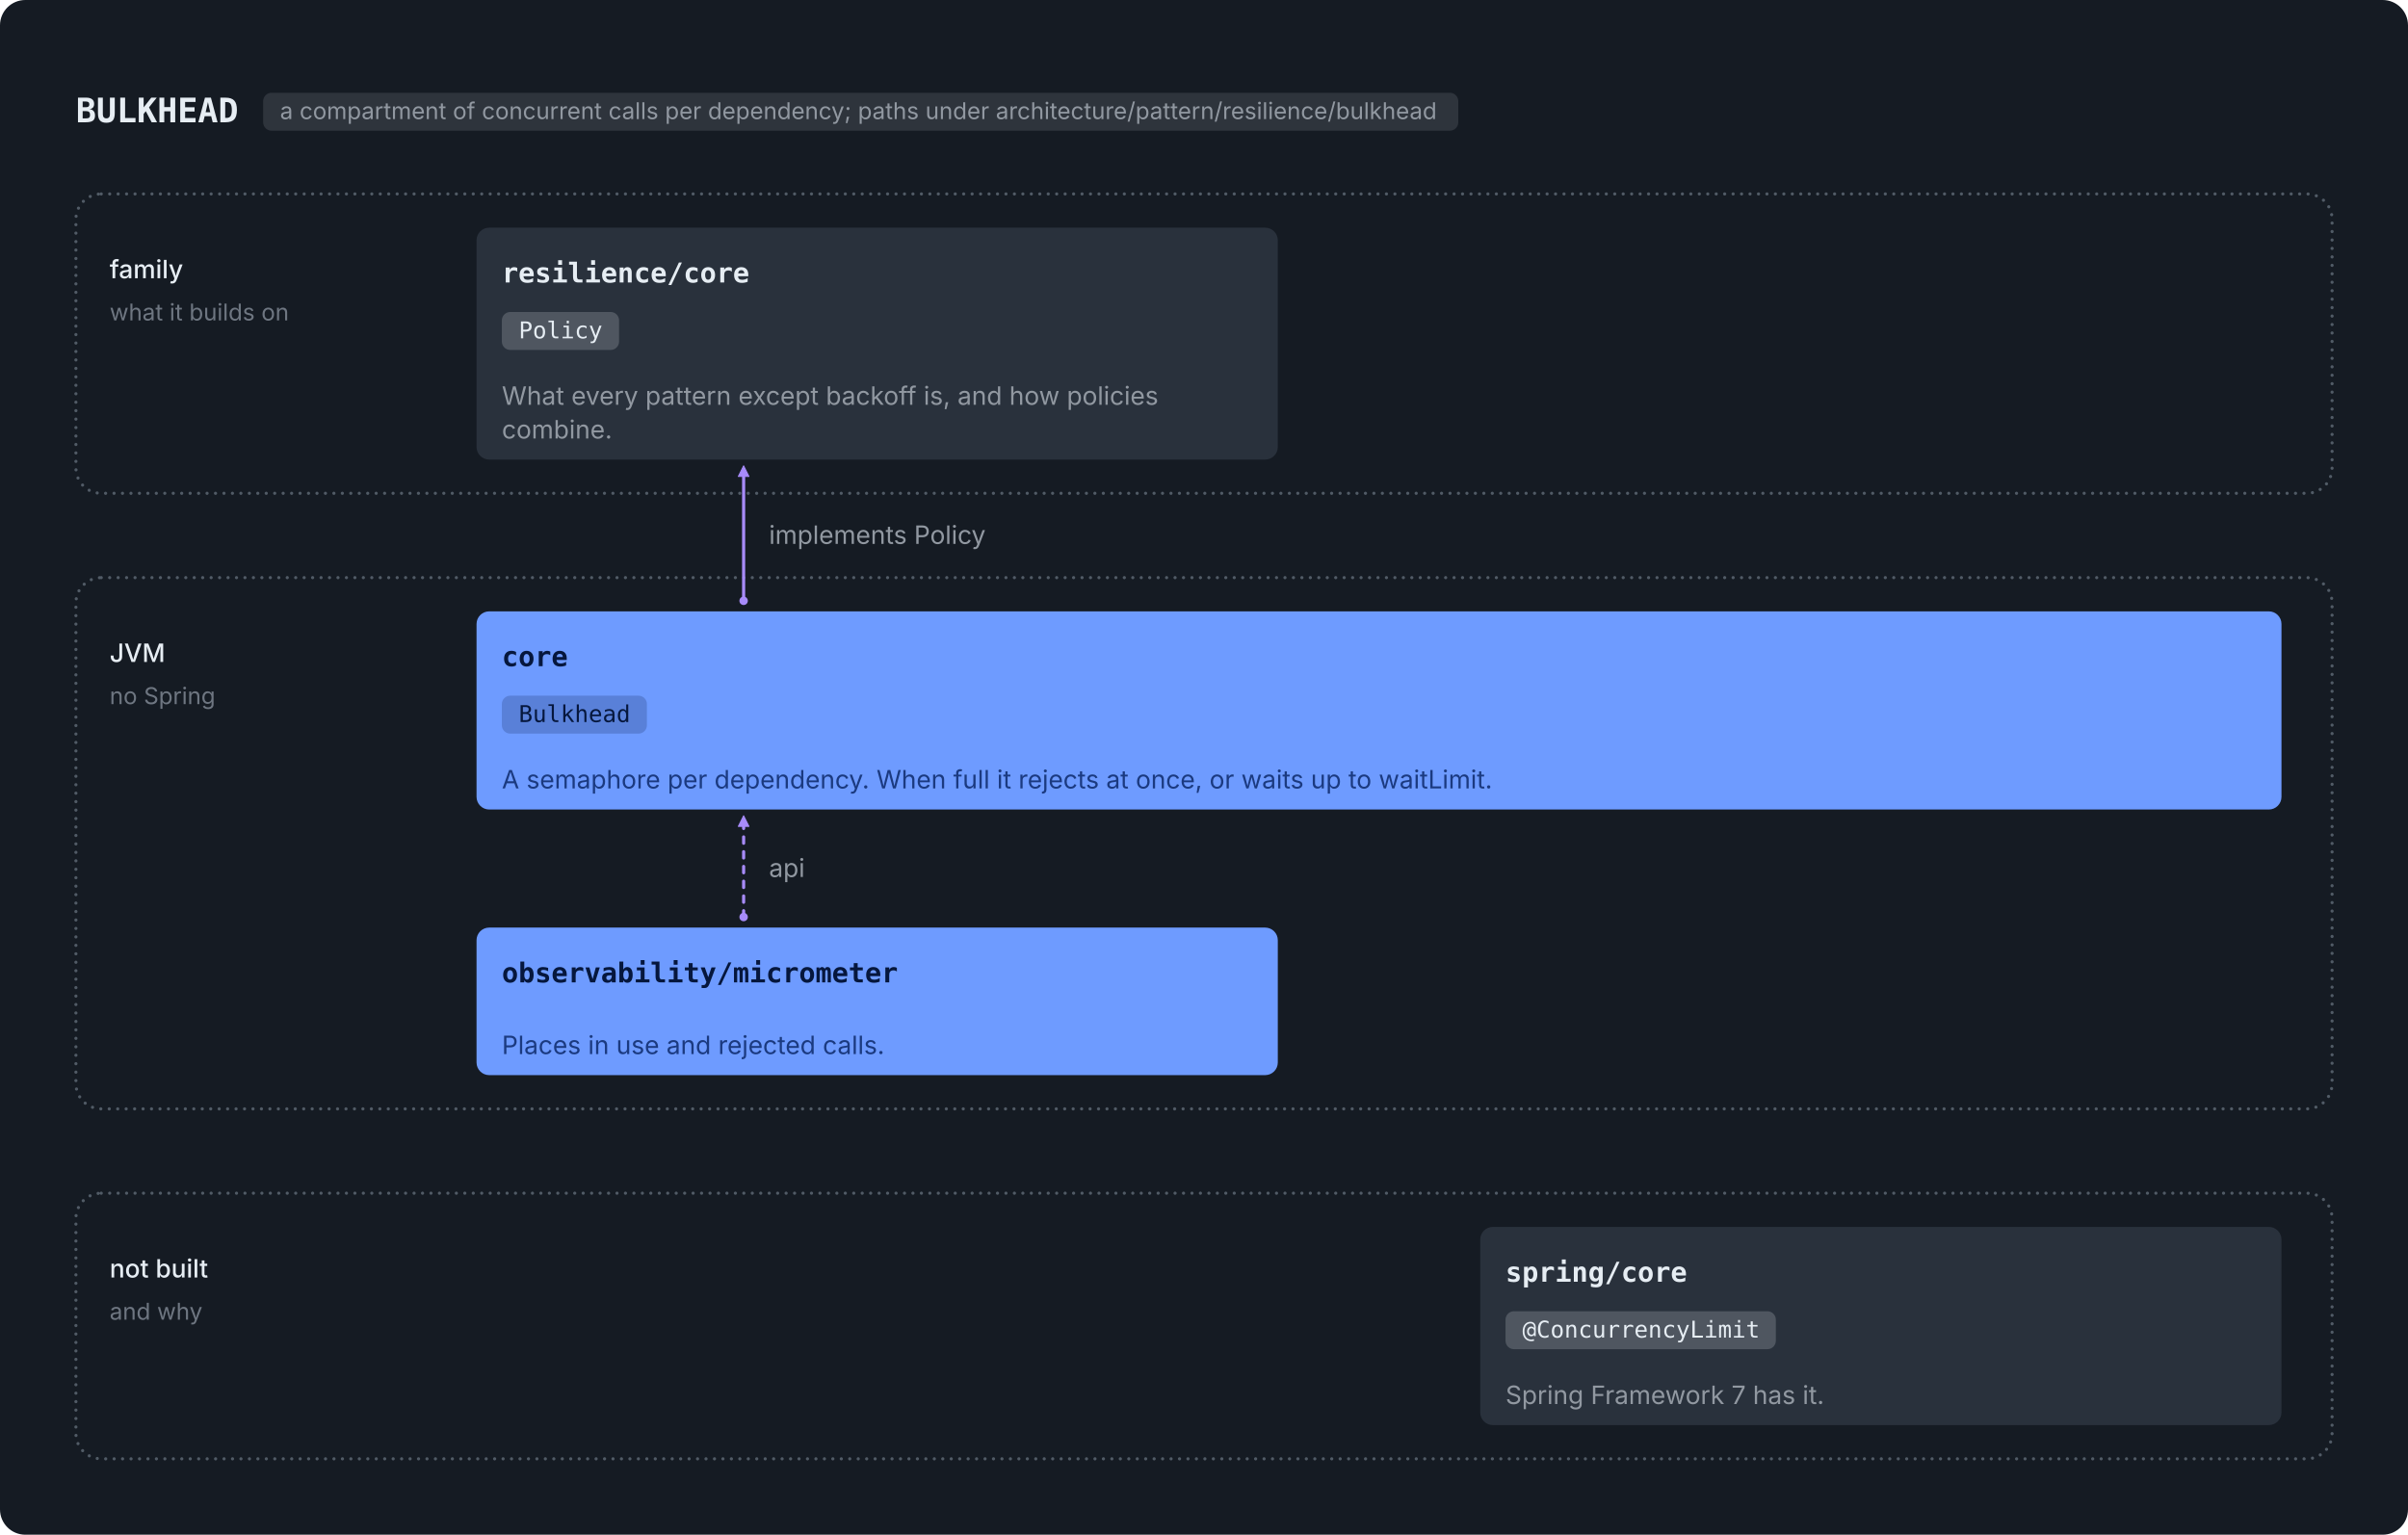
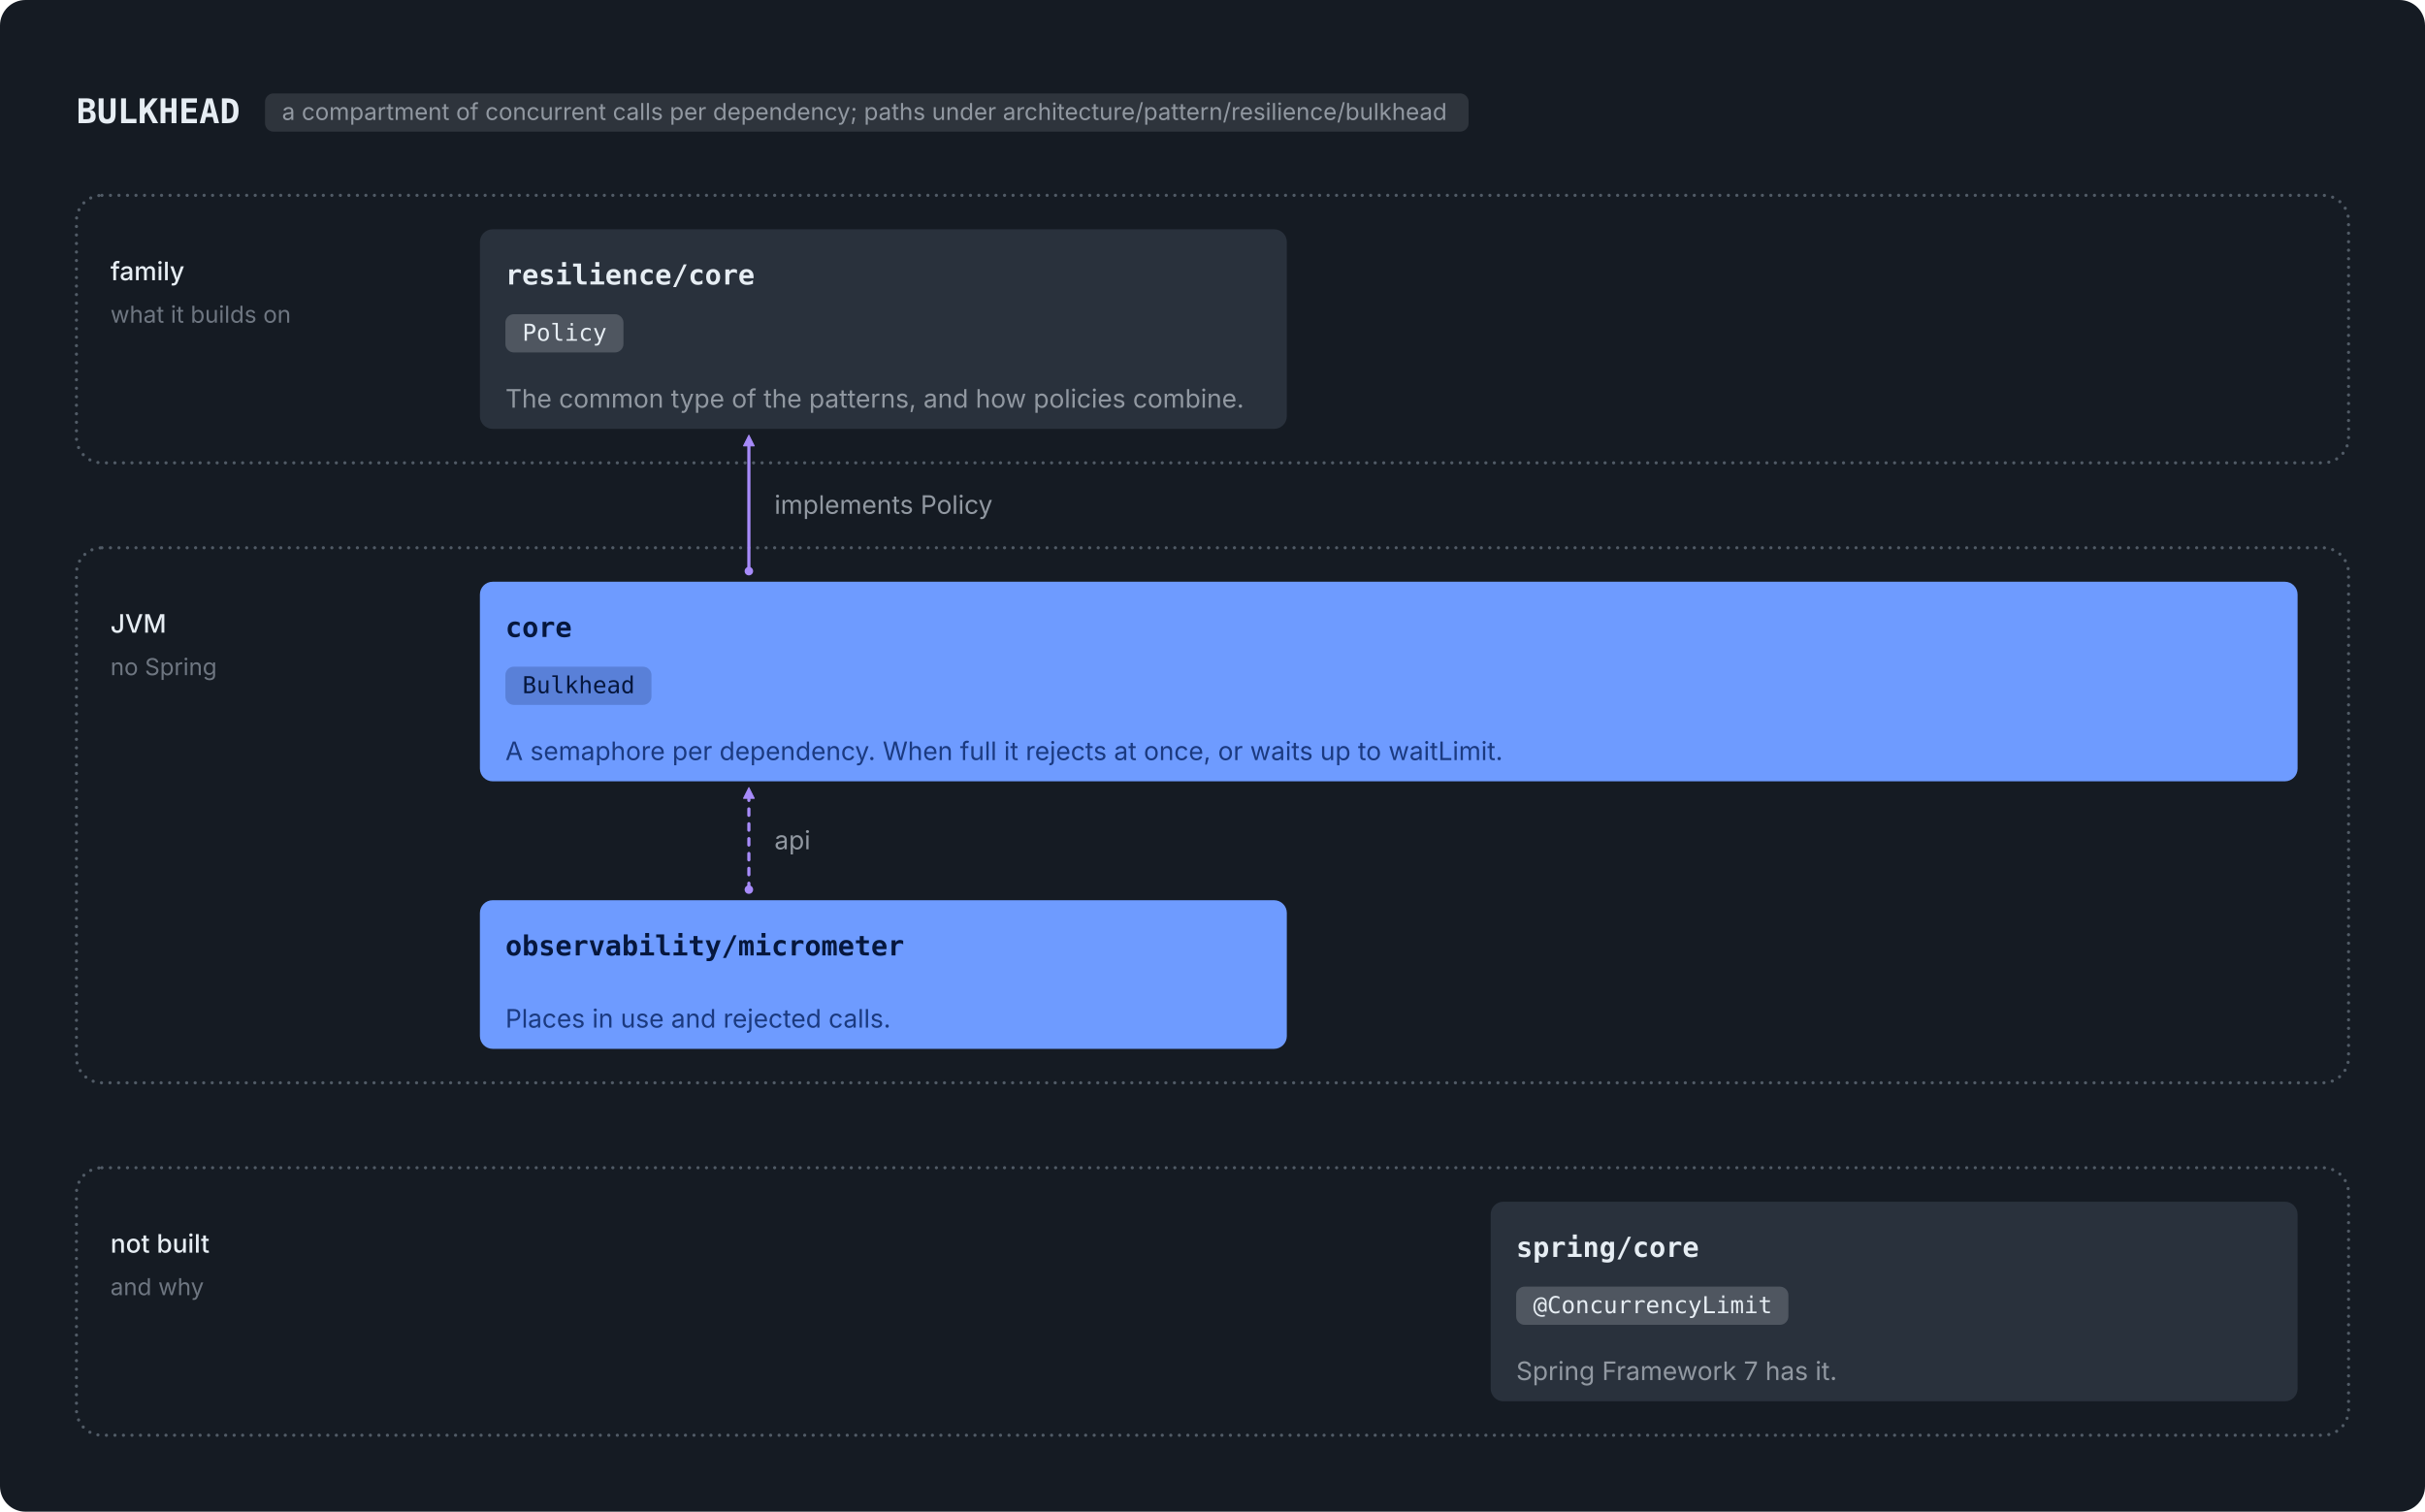
- <svg xmlns="http://www.w3.org/2000/svg" viewBox="0 0 1142 728" width="1142" height="728" role="img">
-   <rect width="1142" height="728" rx="12" fill="#151B23" />
+ <svg xmlns="http://www.w3.org/2000/svg" viewBox="0 0 1142 712" width="1142" height="712" role="img">
+   <rect width="1142" height="712" rx="12" fill="#151B23" />
  <g transform="translate(12,12)">
    <text x="24.0" y="46.0" font-family="ui-monospace, SFMono-Regular, 'SF Mono', Menlo, Consolas, monospace" font-size="16" font-weight="600" fill="#E6EDF3" text-anchor="start">BULKHEAD</text>
    <rect x="112.8" y="32.0" width="566.8" height="18" rx="4" fill="#9198A1" fill-opacity="0.2" />
    <text x="120.8" y="44.5" font-family="-apple-system, BlinkMacSystemFont, 'Segoe UI', Inter, Helvetica, Arial, sans-serif" font-size="11" font-weight="400" fill="#9198A1" text-anchor="start">a compartment of concurrent calls per dependency; paths under architecture/pattern/resilience/bulkhead</text>
-     <rect x="24" y="80" width="1070" height="142" rx="12" fill="none" stroke="#515B66" stroke-width="1.5" stroke-linecap="round" stroke-dasharray="0.01 4" />
+     <rect x="24" y="80" width="1070" height="126" rx="12" fill="none" stroke="#515B66" stroke-width="1.5" stroke-linecap="round" stroke-dasharray="0.01 4" />
    <text x="40.0" y="120.0" font-family="-apple-system, BlinkMacSystemFont, 'Segoe UI', Inter, Helvetica, Arial, sans-serif" font-size="12" font-weight="500" fill="#E6EDF3" text-anchor="start">family</text>
    <text x="40.0" y="140.0" font-family="-apple-system, BlinkMacSystemFont, 'Segoe UI', Inter, Helvetica, Arial, sans-serif" font-size="11" font-weight="400" fill="#6E7681" text-anchor="start">what it builds on</text>
-     <rect x="24" y="262" width="1070" height="252" rx="12" fill="none" stroke="#515B66" stroke-width="1.5" stroke-linecap="round" stroke-dasharray="0.01 4" />
-     <text x="40.0" y="302.0" font-family="-apple-system, BlinkMacSystemFont, 'Segoe UI', Inter, Helvetica, Arial, sans-serif" font-size="12" font-weight="500" fill="#E6EDF3" text-anchor="start">JVM</text>
-     <text x="40.0" y="322.0" font-family="-apple-system, BlinkMacSystemFont, 'Segoe UI', Inter, Helvetica, Arial, sans-serif" font-size="11" font-weight="400" fill="#6E7681" text-anchor="start">no Spring</text>
-     <rect x="24" y="554" width="1070" height="126" rx="12" fill="none" stroke="#515B66" stroke-width="1.5" stroke-linecap="round" stroke-dasharray="0.01 4" />
-     <text x="40.0" y="594.0" font-family="-apple-system, BlinkMacSystemFont, 'Segoe UI', Inter, Helvetica, Arial, sans-serif" font-size="12" font-weight="500" fill="#E6EDF3" text-anchor="start">not built</text>
-     <text x="40.0" y="614.0" font-family="-apple-system, BlinkMacSystemFont, 'Segoe UI', Inter, Helvetica, Arial, sans-serif" font-size="11" font-weight="400" fill="#6E7681" text-anchor="start">and why</text>
-     <rect x="214.0" y="96.0" width="380.0" height="110.0" rx="6" fill="#29313C" />
+     <rect x="24" y="246" width="1070" height="252" rx="12" fill="none" stroke="#515B66" stroke-width="1.5" stroke-linecap="round" stroke-dasharray="0.01 4" />
+     <text x="40.0" y="286.0" font-family="-apple-system, BlinkMacSystemFont, 'Segoe UI', Inter, Helvetica, Arial, sans-serif" font-size="12" font-weight="500" fill="#E6EDF3" text-anchor="start">JVM</text>
+     <text x="40.0" y="306.0" font-family="-apple-system, BlinkMacSystemFont, 'Segoe UI', Inter, Helvetica, Arial, sans-serif" font-size="11" font-weight="400" fill="#6E7681" text-anchor="start">no Spring</text>
+     <rect x="24" y="538" width="1070" height="126" rx="12" fill="none" stroke="#515B66" stroke-width="1.5" stroke-linecap="round" stroke-dasharray="0.01 4" />
+     <text x="40.0" y="578.0" font-family="-apple-system, BlinkMacSystemFont, 'Segoe UI', Inter, Helvetica, Arial, sans-serif" font-size="12" font-weight="500" fill="#E6EDF3" text-anchor="start">not built</text>
+     <text x="40.0" y="598.0" font-family="-apple-system, BlinkMacSystemFont, 'Segoe UI', Inter, Helvetica, Arial, sans-serif" font-size="11" font-weight="400" fill="#6E7681" text-anchor="start">and why</text>
+     <rect x="214.0" y="96.0" width="380.0" height="94.0" rx="6" fill="#29313C" />
    <text x="226.0" y="122.0" font-family="ui-monospace, SFMono-Regular, 'SF Mono', Menlo, Consolas, monospace" font-size="13" font-weight="600" fill="#E6EDF3" text-anchor="start">resilience/core</text>
    <rect x="226.0" y="136.0" width="55.6" height="18" rx="4" fill="#E6EDF3" fill-opacity="0.2" />
    <text x="234.0" y="148.5" font-family="ui-monospace, SFMono-Regular, 'SF Mono', Menlo, Consolas, monospace" font-size="11" font-weight="400" fill="#E6EDF3" text-anchor="start">Policy</text>
-     <text x="226.0" y="180.0" font-family="-apple-system, BlinkMacSystemFont, 'Segoe UI', Inter, Helvetica, Arial, sans-serif" font-size="12" font-weight="400" fill="#9198A1" text-anchor="start">What every pattern except backoff is, and how policies</text>
-     <text x="226.0" y="196.0" font-family="-apple-system, BlinkMacSystemFont, 'Segoe UI', Inter, Helvetica, Arial, sans-serif" font-size="12" font-weight="400" fill="#9198A1" text-anchor="start">combine.</text>
-     <rect x="214.0" y="278.0" width="856.0" height="94.0" rx="6" fill="#6E9BFF" />
-     <text x="226.0" y="304.0" font-family="ui-monospace, SFMono-Regular, 'SF Mono', Menlo, Consolas, monospace" font-size="13" font-weight="600" fill="#06173D" text-anchor="start">core</text>
-     <rect x="226.0" y="318.0" width="68.8" height="18" rx="4" fill="#06173D" fill-opacity="0.2" />
-     <text x="234.0" y="330.5" font-family="ui-monospace, SFMono-Regular, 'SF Mono', Menlo, Consolas, monospace" font-size="11" font-weight="400" fill="#06173D" text-anchor="start">Bulkhead</text>
-     <text x="226.0" y="362.0" font-family="-apple-system, BlinkMacSystemFont, 'Segoe UI', Inter, Helvetica, Arial, sans-serif" font-size="12" font-weight="400" fill="#1B3A80" text-anchor="start">A semaphore per dependency. When full it rejects at once, or waits up to waitLimit.</text>
-     <rect x="214.0" y="428.0" width="380.0" height="70.0" rx="6" fill="#6E9BFF" />
-     <text x="226.0" y="454.0" font-family="ui-monospace, SFMono-Regular, 'SF Mono', Menlo, Consolas, monospace" font-size="13" font-weight="600" fill="#06173D" text-anchor="start">observability/micrometer</text>
-     <text x="226.0" y="488.0" font-family="-apple-system, BlinkMacSystemFont, 'Segoe UI', Inter, Helvetica, Arial, sans-serif" font-size="12" font-weight="400" fill="#1B3A80" text-anchor="start">Places in use and rejected calls.</text>
-     <rect x="690.0" y="570.0" width="380.0" height="94.0" rx="6" fill="#29313C" />
-     <text x="702.0" y="596.0" font-family="ui-monospace, SFMono-Regular, 'SF Mono', Menlo, Consolas, monospace" font-size="13" font-weight="600" fill="#E6EDF3" text-anchor="start">spring/core</text>
-     <rect x="702.0" y="610.0" width="128.2" height="18" rx="4" fill="#E6EDF3" fill-opacity="0.2" />
-     <text x="710.0" y="622.5" font-family="ui-monospace, SFMono-Regular, 'SF Mono', Menlo, Consolas, monospace" font-size="11" font-weight="400" fill="#E6EDF3" text-anchor="start">@ConcurrencyLimit</text>
-     <text x="702.0" y="654.0" font-family="-apple-system, BlinkMacSystemFont, 'Segoe UI', Inter, Helvetica, Arial, sans-serif" font-size="12" font-weight="400" fill="#9198A1" text-anchor="start">Spring Framework 7 has it.</text>
-     <circle cx="340.667" cy="273" r="2" fill="#A78BFA" />
-     <path d="M340.667,209 L343.167,214.0 L338.167,214.0 Z" fill="#A78BFA" stroke="#A78BFA" stroke-width="0.5" stroke-linejoin="round" />
-     <path d="M340.667,273 L340.667,214" stroke="#A78BFA" stroke-width="1.5" fill="none" stroke-linecap="round" stroke-linejoin="round" />
-     <text x="352.7" y="246.0" font-family="-apple-system, BlinkMacSystemFont, 'Segoe UI', Inter, Helvetica, Arial, sans-serif" font-size="12" font-weight="400" fill="#9198A1" text-anchor="start">implements Policy</text>
-     <circle cx="340.667" cy="423" r="2" fill="#A78BFA" />
-     <path d="M340.667,375 L343.167,380.0 L338.167,380.0 Z" fill="#A78BFA" stroke="#A78BFA" stroke-width="0.5" stroke-linejoin="round" />
-     <path d="M340.667,423 L340.667,380" stroke="#A78BFA" stroke-width="1.5" fill="none" stroke-linecap="round" stroke-linejoin="round" stroke-dasharray="3 4" />
-     <text x="352.7" y="404.0" font-family="-apple-system, BlinkMacSystemFont, 'Segoe UI', Inter, Helvetica, Arial, sans-serif" font-size="12" font-weight="400" fill="#9198A1" text-anchor="start">api</text>
+     <text x="226.0" y="180.0" font-family="-apple-system, BlinkMacSystemFont, 'Segoe UI', Inter, Helvetica, Arial, sans-serif" font-size="12" font-weight="400" fill="#9198A1" text-anchor="start">The common type of the patterns, and how policies combine.</text>
+     <rect x="214.0" y="262.0" width="856.0" height="94.0" rx="6" fill="#6E9BFF" />
+     <text x="226.0" y="288.0" font-family="ui-monospace, SFMono-Regular, 'SF Mono', Menlo, Consolas, monospace" font-size="13" font-weight="600" fill="#06173D" text-anchor="start">core</text>
+     <rect x="226.0" y="302.0" width="68.8" height="18" rx="4" fill="#06173D" fill-opacity="0.2" />
+     <text x="234.0" y="314.5" font-family="ui-monospace, SFMono-Regular, 'SF Mono', Menlo, Consolas, monospace" font-size="11" font-weight="400" fill="#06173D" text-anchor="start">Bulkhead</text>
+     <text x="226.0" y="346.0" font-family="-apple-system, BlinkMacSystemFont, 'Segoe UI', Inter, Helvetica, Arial, sans-serif" font-size="12" font-weight="400" fill="#1B3A80" text-anchor="start">A semaphore per dependency. When full it rejects at once, or waits up to waitLimit.</text>
+     <rect x="214.0" y="412.0" width="380.0" height="70.0" rx="6" fill="#6E9BFF" />
+     <text x="226.0" y="438.0" font-family="ui-monospace, SFMono-Regular, 'SF Mono', Menlo, Consolas, monospace" font-size="13" font-weight="600" fill="#06173D" text-anchor="start">observability/micrometer</text>
+     <text x="226.0" y="472.0" font-family="-apple-system, BlinkMacSystemFont, 'Segoe UI', Inter, Helvetica, Arial, sans-serif" font-size="12" font-weight="400" fill="#1B3A80" text-anchor="start">Places in use and rejected calls.</text>
+     <rect x="690.0" y="554.0" width="380.0" height="94.0" rx="6" fill="#29313C" />
+     <text x="702.0" y="580.0" font-family="ui-monospace, SFMono-Regular, 'SF Mono', Menlo, Consolas, monospace" font-size="13" font-weight="600" fill="#E6EDF3" text-anchor="start">spring/core</text>
+     <rect x="702.0" y="594.0" width="128.2" height="18" rx="4" fill="#E6EDF3" fill-opacity="0.2" />
+     <text x="710.0" y="606.5" font-family="ui-monospace, SFMono-Regular, 'SF Mono', Menlo, Consolas, monospace" font-size="11" font-weight="400" fill="#E6EDF3" text-anchor="start">@ConcurrencyLimit</text>
+     <text x="702.0" y="638.0" font-family="-apple-system, BlinkMacSystemFont, 'Segoe UI', Inter, Helvetica, Arial, sans-serif" font-size="12" font-weight="400" fill="#9198A1" text-anchor="start">Spring Framework 7 has it.</text>
+     <circle cx="340.667" cy="257" r="2" fill="#A78BFA" />
+     <path d="M340.667,193 L343.167,198.0 L338.167,198.0 Z" fill="#A78BFA" stroke="#A78BFA" stroke-width="0.5" stroke-linejoin="round" />
+     <path d="M340.667,257 L340.667,198" stroke="#A78BFA" stroke-width="1.5" fill="none" stroke-linecap="round" stroke-linejoin="round" />
+     <text x="352.7" y="230.0" font-family="-apple-system, BlinkMacSystemFont, 'Segoe UI', Inter, Helvetica, Arial, sans-serif" font-size="12" font-weight="400" fill="#9198A1" text-anchor="start">implements Policy</text>
+     <circle cx="340.667" cy="407" r="2" fill="#A78BFA" />
+     <path d="M340.667,359 L343.167,364.0 L338.167,364.0 Z" fill="#A78BFA" stroke="#A78BFA" stroke-width="0.5" stroke-linejoin="round" />
+     <path d="M340.667,407 L340.667,364" stroke="#A78BFA" stroke-width="1.5" fill="none" stroke-linecap="round" stroke-linejoin="round" stroke-dasharray="3 4" />
+     <text x="352.7" y="388.0" font-family="-apple-system, BlinkMacSystemFont, 'Segoe UI', Inter, Helvetica, Arial, sans-serif" font-size="12" font-weight="400" fill="#9198A1" text-anchor="start">api</text>
  </g>
</svg>
